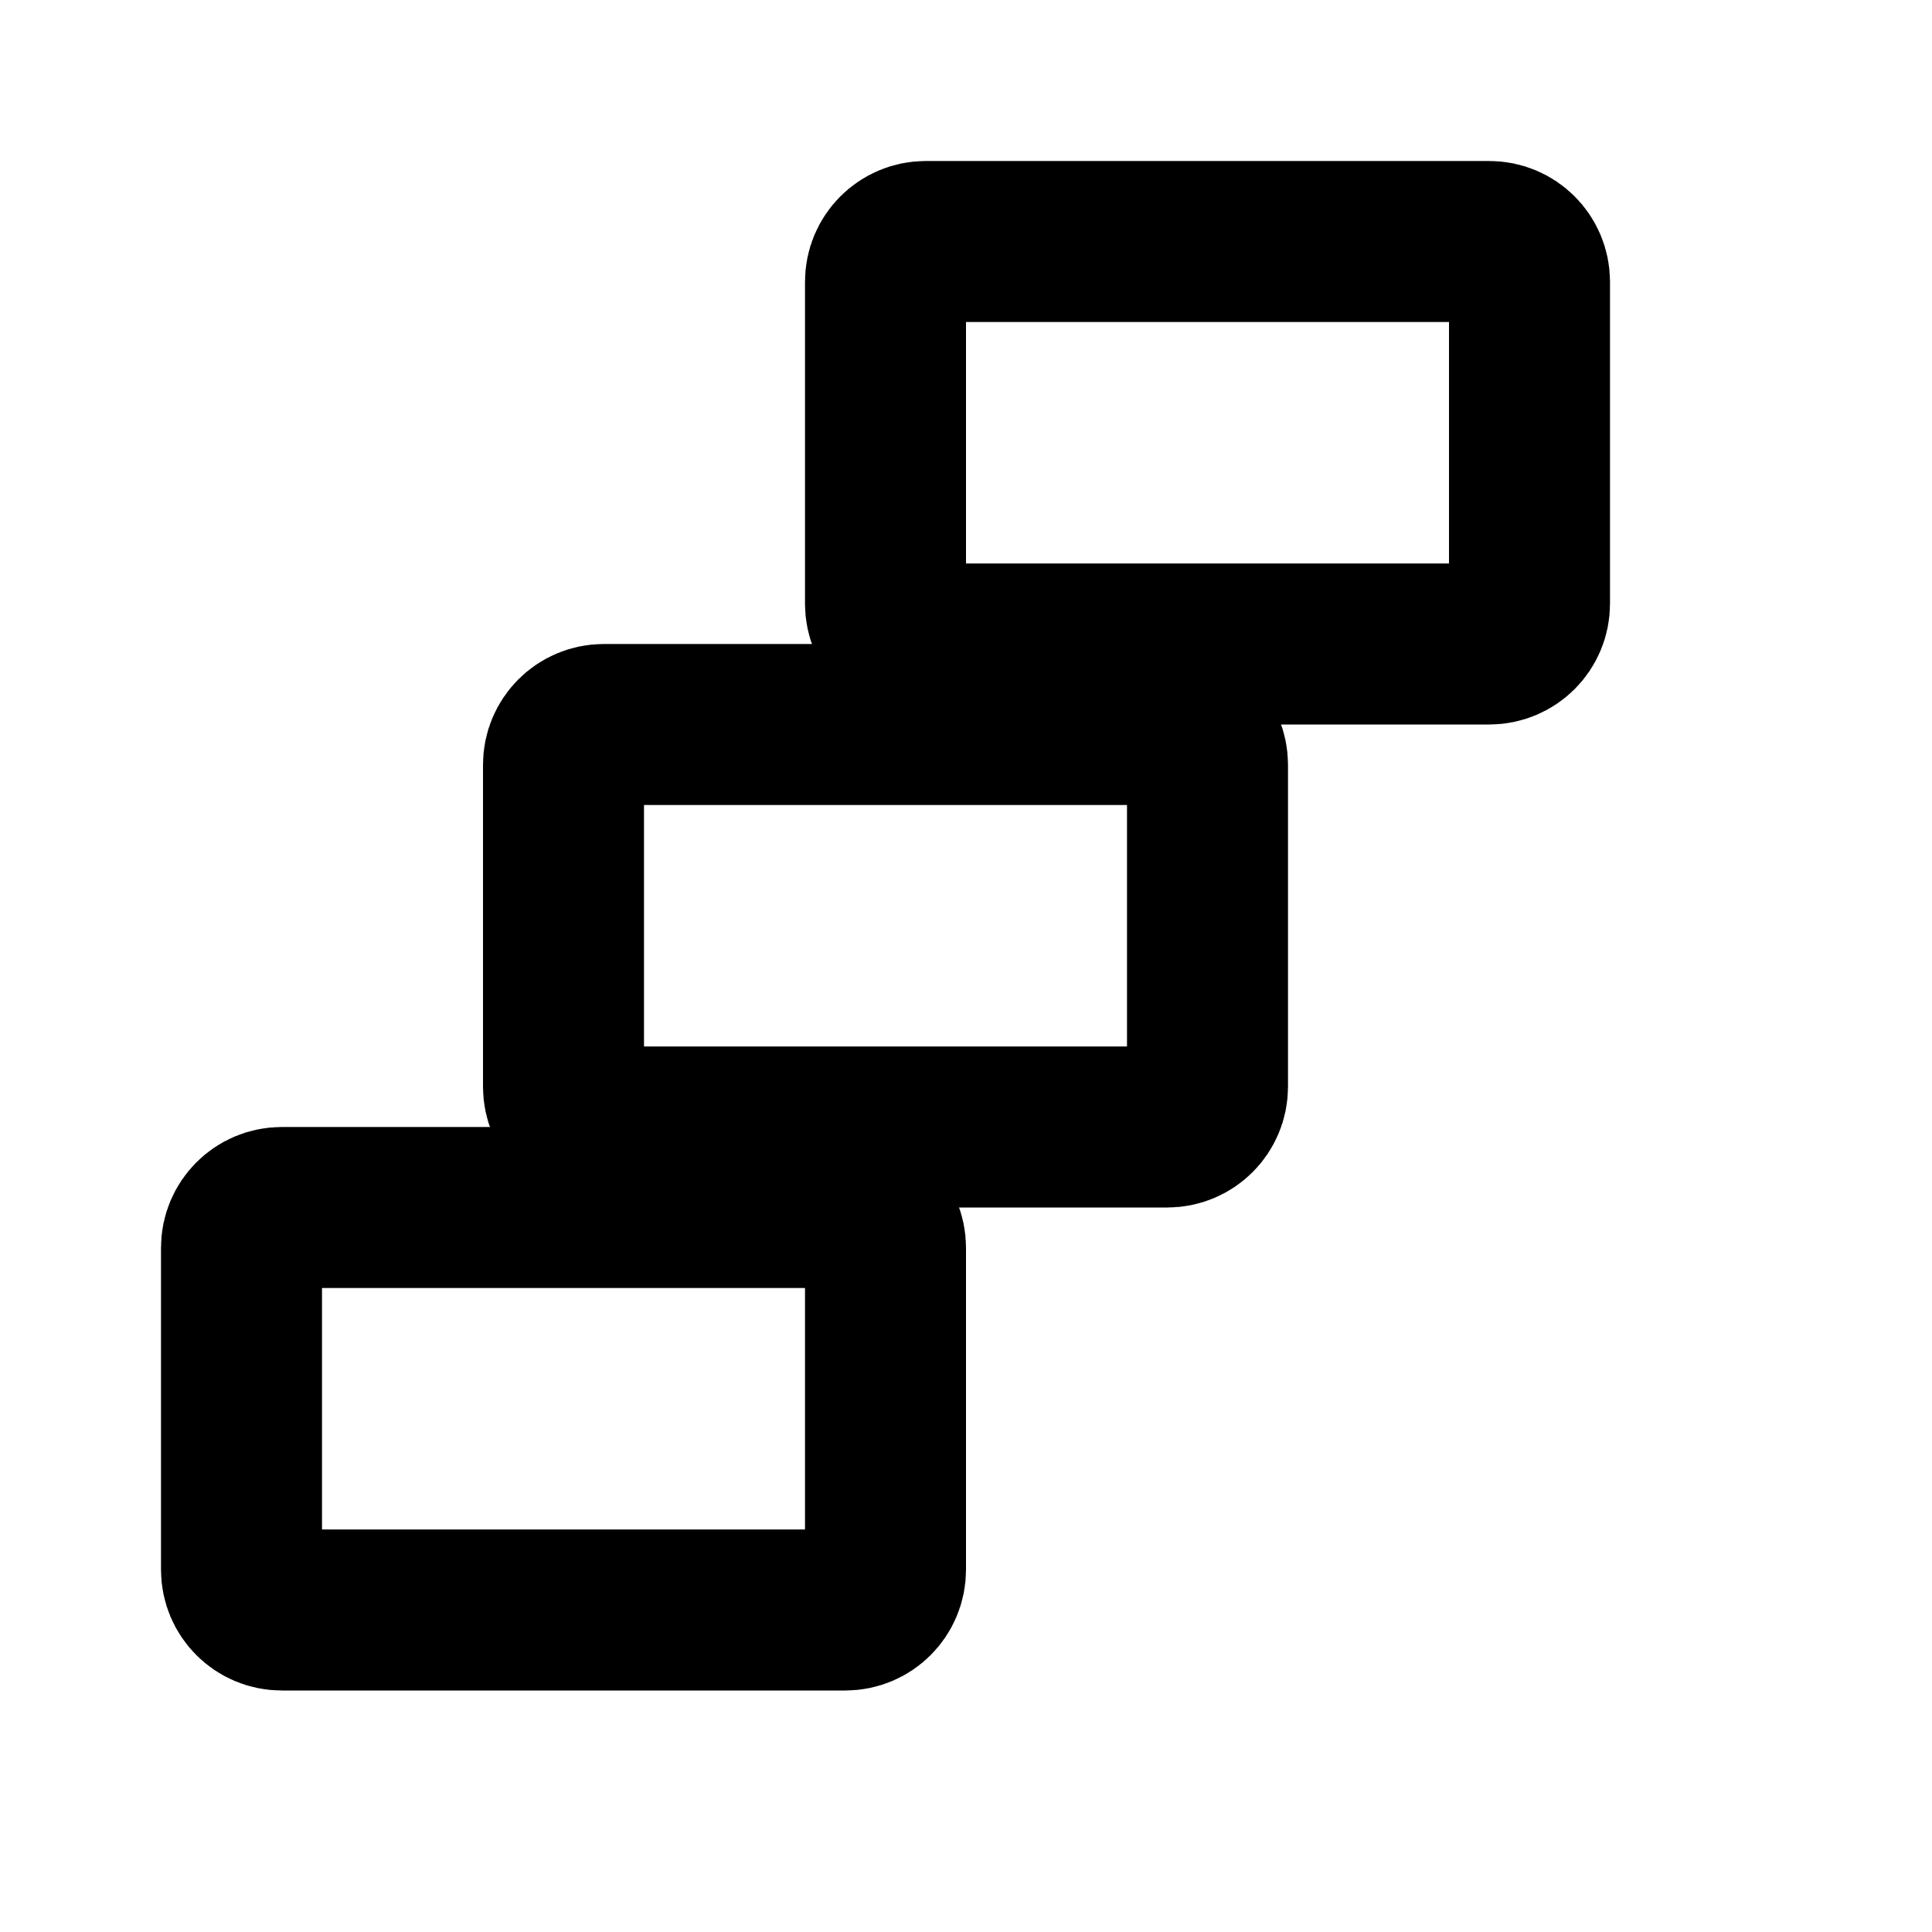
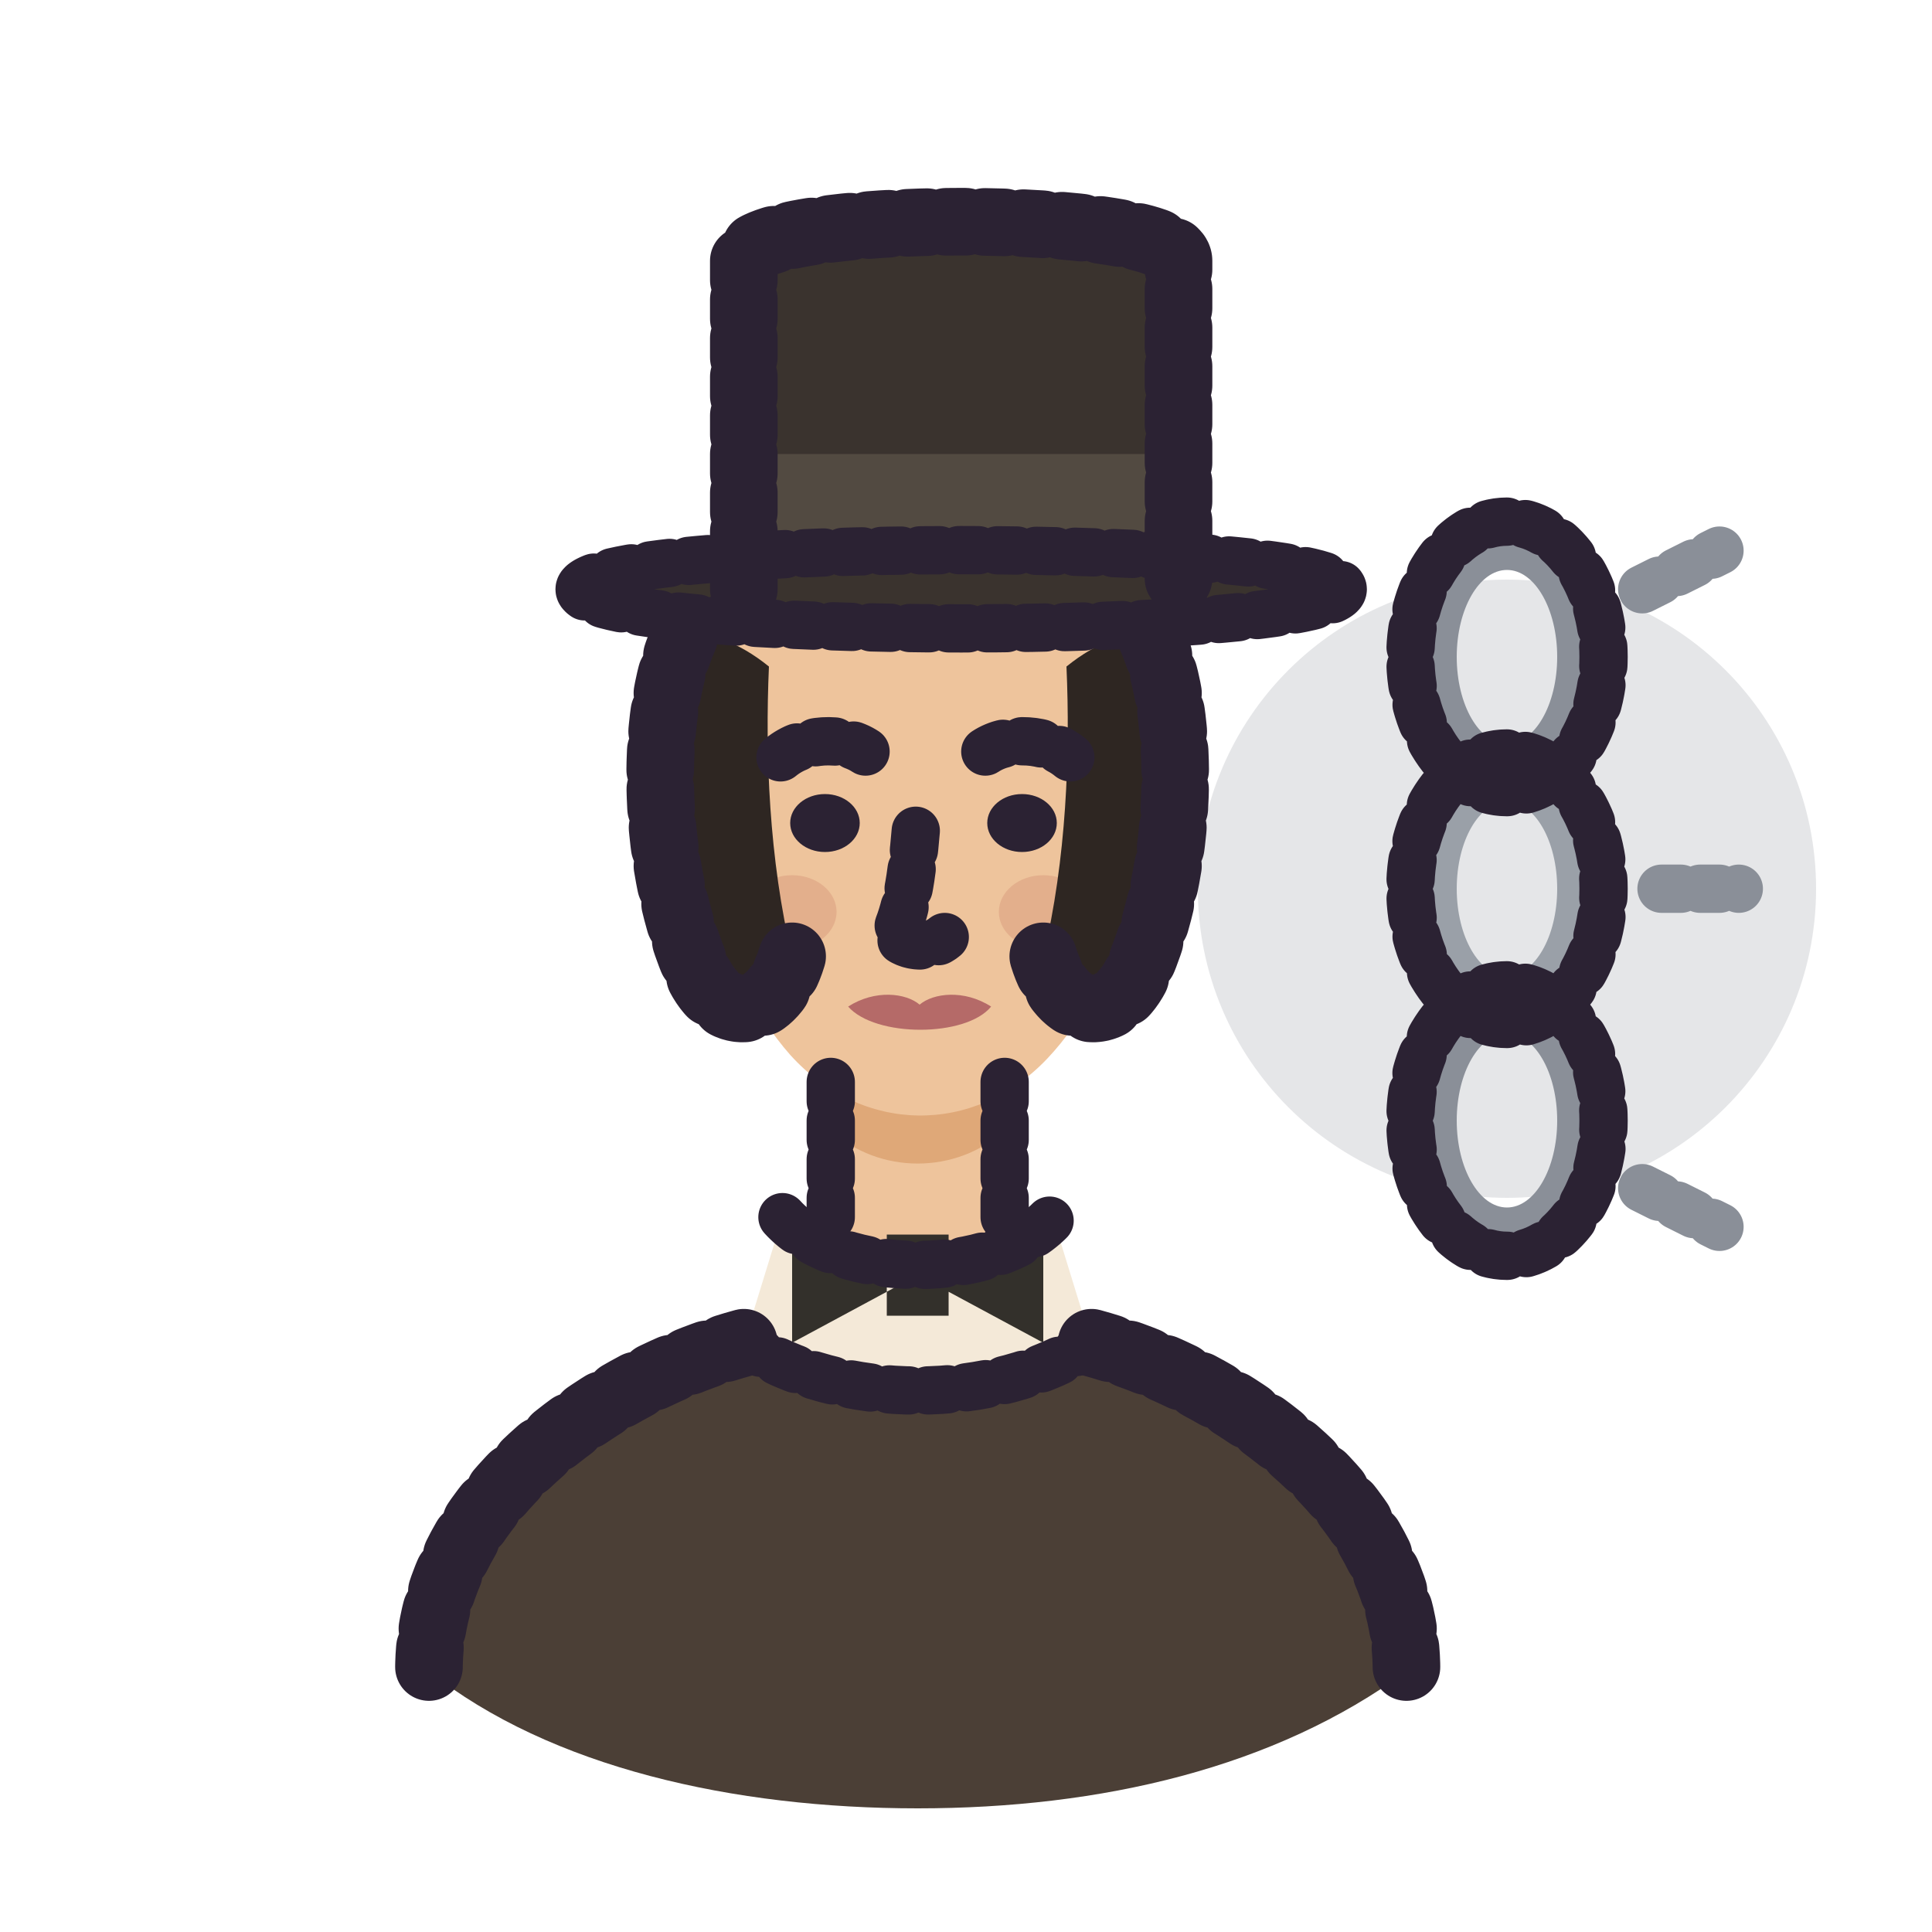
- <svg xmlns="http://www.w3.org/2000/svg" viewBox="0 0 24 24" fill="none" stroke="currentColor" stroke-width="2" stroke-linecap="round" stroke-linejoin="round">
-   <rect x="3" y="15" width="8" height="5" rx="0.5" />
-   <rect x="7" y="9" width="8" height="5" rx="0.5" />
-   <rect x="11" y="3" width="8" height="5" rx="0.5" />
+ <svg xmlns="http://www.w3.org/2000/svg" viewBox="0 0 100 100" aria-hidden="true" stroke-linecap="round" stroke-linejoin="round">
+   <path d="M62 46a16 16 0 1 0 32 0a16 16 0 1 0-32 0Z" fill="rgba(138,143,152,0.22)">
+     <animate attributeName="opacity" values="0;0;1" keyTimes="0;0.759;1" dur="1.08s" begin="0s" fill="freeze" />
+   </path>
+   <path d="M38.5 69.5C33 71 27.5 74.5 24.5 79C22.6 82 22.2 84.5 22.2 86.5C28.5 91.5 38 93.6 47.5 93.6C57 93.6 66 91.5 72.8 86.5C72.8 84.5 72.4 82 70.5 79C67.5 74.5 62 71 56.5 69.5C51.5 72.8 43.5 72.8 38.5 69.5Z" fill="#4b3f36">
+     <animate attributeName="opacity" values="0;0;1" keyTimes="0;0.674;1" dur="0.86s" begin="0s" fill="freeze" />
+   </path>
+   <path d="M43 54.5L43 64C45.5 66 49.5 66 52 64L52 54.5C49.5 57.5 45.5 57.5 43 54.5Z" fill="#eec49c">
+     <animate attributeName="opacity" values="0;0;1" keyTimes="0;0.633;1" dur="0.6s" begin="0s" fill="freeze" />
+   </path>
+   <path d="M43 55C45.5 57.8 49.5 57.8 52 55L52 58.5C49.5 60.8 45.5 60.8 43 58.5Z" fill="#dfa878">
+     <animate attributeName="opacity" values="0;0;1" keyTimes="0;0.714;1" dur="0.7s" begin="0s" fill="freeze" />
+   </path>
+   <path d="M40.5 63C43.5 66.3 51.5 66.3 54.5 63L56.5 69.5C51.5 72.8 43.5 72.8 38.5 69.5Z" fill="#f4e9d8">
+     <animate attributeName="opacity" values="0;0;1" keyTimes="0;0.694;1" dur="0.72s" begin="0s" fill="freeze" />
+   </path>
+   <path d="M35.2 34C35.2 26.8 40.6 23.6 47.5 23.6C54.4 23.6 60 27 60 34.2C60 43.5 58 50.8 54.2 54.8C50.4 58.8 44.6 58.7 40.9 54.6C37.2 50.4 35.2 43 35.2 34Z" fill="#eec49c">
+     <animate attributeName="opacity" values="0;0;1" keyTimes="0;0.548;1" dur="0.62s" begin="0s" fill="freeze" />
+   </path>
+   <path d="M38.7 47.2a2.3 1.9 0 1 0 4.6 0a2.3 1.9 0 1 0-4.6 0ZM51.7 47.2a2.3 1.9 0 1 0 4.6 0a2.3 1.9 0 1 0-4.6 0Z" fill="rgba(197,116,92,0.26)">
+     <animate attributeName="opacity" values="0;0;1" keyTimes="0;0.733;1" dur="0.75s" begin="0s" fill="freeze" />
+   </path>
+   <path d="M43.9 52.1C45.3 51.2 46.9 51.4 47.6 52C48.3 51.4 49.9 51.2 51.3 52.1C50 53.7 45.3 53.7 43.9 52.1Z" fill="#b56a68">
+     <animate attributeName="opacity" values="0;0;1" keyTimes="0;0.652;1" dur="0.46s" begin="0s" fill="freeze" />
+   </path>
+   <path d="M40.9 42.6a1.8 1.5 0 1 0 3.6 0a1.8 1.5 0 1 0-3.6 0ZM51.1 42.6a1.8 1.5 0 1 0 3.6 0a1.8 1.5 0 1 0-3.6 0Z" fill="#2b2233">
+     <animate attributeName="opacity" values="0;0;1" keyTimes="0;0.571;1" dur="0.42s" begin="0s" fill="freeze" />
+   </path>
+   <path d="M35.4 33C33.6 37 33.7 45 36.2 50.5C37.5 53 40 52.8 41 49.5C39.8 44.5 39.6 39 39.8 34.5C38.2 33.2 36.5 32.6 35.4 33ZM59.6 33C61.4 37 61.3 45 58.8 50.5C57.5 53 55 52.8 54 49.5C55.2 44.5 55.4 39 55.2 34.5C56.8 33.2 58.5 32.6 59.6 33Z" fill="#2e2622">
+     <animate attributeName="opacity" values="0;0;1" keyTimes="0;0.517;1" dur="0.58s" begin="0s" fill="freeze" />
+   </path>
+   <path d="M38.5 30.5L38.5 13.5C38.5 10.8 61 10.8 61 13.5L61 30.5Z" fill="#3a332e">
+     <animate attributeName="opacity" values="0;0;1" keyTimes="0;0.517;1" dur="0.58s" begin="0s" fill="freeze" />
+   </path>
+   <path d="M38.5 29L38.5 23.5L61 23.5L61 29Z" fill="#524a41">
+     <animate attributeName="opacity" values="0;0;1" keyTimes="0;0.694;1" dur="0.72s" begin="0s" fill="freeze" />
+   </path>
+   <path d="M30 30.5C30 27.8 69.5 27.8 69.5 30.5C69.5 33.2 30 33.2 30 30.5Z" fill="#3a332e">
+     <animate attributeName="opacity" values="0;0;1" keyTimes="0;0.607;1" dur="0.56s" begin="0s" fill="freeze" />
+   </path>
+   <path d="M47.5 66L41 62.5L41 69.5ZM47.5 66L54 62.5L54 69.5ZM45.9 63.9L49.1 63.9L49.1 68.1L45.9 68.1Z" fill="#33302b">
+     <animate attributeName="opacity" values="0;0;1" keyTimes="0;0.805;1" dur="0.82s" begin="0s" fill="freeze" />
+   </path>
+   <path d="M73 34a5 7 0 1 0 10 0a5 7 0 1 0-10 0ZM78 29.5a2.6 4.5 0 1 1 0 9a2.6 4.5 0 1 1 0-9Z" fill="#8a8f98">
+     <animate attributeName="opacity" values="0;0;1" keyTimes="0;0.787;1" dur="0.94s" begin="0s" fill="freeze" />
+   </path>
+   <path d="M73 46a5 7 0 1 0 10 0a5 7 0 1 0-10 0ZM78 41.5a2.6 4.5 0 1 1 0 9a2.6 4.5 0 1 1 0-9Z" fill="#9aa0a8">
+     <animate attributeName="opacity" values="0;0;1" keyTimes="0;0.85;1" dur="1s" begin="0s" fill="freeze" />
+   </path>
+   <path d="M73 58a5 7 0 1 0 10 0a5 7 0 1 0-10 0ZM78 53.5a2.6 4.5 0 1 1 0 9a2.6 4.5 0 1 1 0-9Z" fill="#8a8f98">
+     <animate attributeName="opacity" values="0;0;1" keyTimes="0;0.778;1" dur="0.9s" begin="0s" fill="freeze" />
+   </path>
+   <path d="M35.4 33C33.6 37 33.7 45 36.2 50.5C37.5 53 40 52.8 41 49.5" fill="none" stroke="#2b2233" stroke-width="3.5" pathLength="1" stroke-dasharray="1">
+     <animate attributeName="stroke-dashoffset" values="1.01;1.01;0" keyTimes="0;0.238;1" calcMode="spline" keySplines="0 0 1 1;.4 0 .2 1" dur="0.42s" begin="0s" fill="freeze" />
+   </path>
+   <path d="M59.6 33C61.4 37 61.3 45 58.8 50.5C57.5 53 55 52.8 54 49.5" fill="none" stroke="#2b2233" stroke-width="3.5" pathLength="1" stroke-dasharray="1">
+     <animate attributeName="stroke-dashoffset" values="1.01;1.01;0" keyTimes="0;0.28;1" calcMode="spline" keySplines="0 0 1 1;.4 0 .2 1" dur="0.44s" begin="0s" fill="freeze" />
+   </path>
+   <path d="M40.4 39.2C41.6 38.2 43.6 38.1 44.8 38.9" fill="none" stroke="#2b2233" stroke-width="2.5" pathLength="1" stroke-dasharray="1">
+     <animate attributeName="stroke-dashoffset" values="1.01;1.01;0" keyTimes="0;0.467;1" calcMode="spline" keySplines="0 0 1 1;.4 0 .2 1" dur="0.3s" begin="0s" fill="freeze" />
+   </path>
+   <path d="M51 38.9C52.2 38.1 54.2 38.2 55.4 39.2" fill="none" stroke="#2b2233" stroke-width="2.5" pathLength="1" stroke-dasharray="1">
+     <animate attributeName="stroke-dashoffset" values="1.01;1.01;0" keyTimes="0;0.5;1" calcMode="spline" keySplines="0 0 1 1;.4 0 .2 1" dur="0.32s" begin="0s" fill="freeze" />
+   </path>
+   <path d="M47.4 43C47.2 45.4 46.9 47.2 46.3 48.4C47 49.1 48.2 49.1 48.9 48.5" fill="none" stroke="#2b2233" stroke-width="2.5" pathLength="1" stroke-dasharray="1">
+     <animate attributeName="stroke-dashoffset" values="1.01;1.01;0" keyTimes="0;0.529;1" calcMode="spline" keySplines="0 0 1 1;.4 0 .2 1" dur="0.34s" begin="0s" fill="freeze" />
+   </path>
+   <path d="M38.5 30.5L38.5 13.5C38.5 10.8 61 10.8 61 13.5L61 30.5" fill="none" stroke="#2b2233" stroke-width="3.5" pathLength="1" stroke-dasharray="1">
+     <animate attributeName="stroke-dashoffset" values="1.01;1.01;0" keyTimes="0;0.238;1" calcMode="spline" keySplines="0 0 1 1;.4 0 .2 1" dur="0.42s" begin="0s" fill="freeze" />
+   </path>
+   <path d="M30 30.5C30 27.8 69.5 27.8 69.5 30.5C69.5 33.2 30 33.2 30 30.5Z" fill="none" stroke="#2b2233" stroke-width="2.5" pathLength="1" stroke-dasharray="1">
+     <animate attributeName="stroke-dashoffset" values="1.01;1.01;0" keyTimes="0;0.667;1" calcMode="spline" keySplines="0 0 1 1;.4 0 .2 1" dur="0.48s" begin="0s" fill="freeze" />
+   </path>
+   <path d="M43 56L43 63.2M52 56L52 63.2" fill="none" stroke="#2b2233" stroke-width="2.5" pathLength="1" stroke-dasharray="1">
+     <animate attributeName="stroke-dashoffset" values="1.01;1.01;0" keyTimes="0;0.769;1" calcMode="spline" keySplines="0 0 1 1;.4 0 .2 1" dur="0.52s" begin="0s" fill="freeze" />
+   </path>
+   <path d="M40.5 63C43.5 66.3 51.5 66.3 54.5 63" fill="none" stroke="#2b2233" stroke-width="2.5" pathLength="1" stroke-dasharray="1">
+     <animate attributeName="stroke-dashoffset" values="1.01;1.01;0" keyTimes="0;0.759;1" calcMode="spline" keySplines="0 0 1 1;.4 0 .2 1" dur="0.58s" begin="0s" fill="freeze" />
+   </path>
+   <path d="M38.5 69.5C43.5 72.8 51.5 72.8 56.5 69.5" fill="none" stroke="#2b2233" stroke-width="2.5" pathLength="1" stroke-dasharray="1">
+     <animate attributeName="stroke-dashoffset" values="1.01;1.01;0" keyTimes="0;0.774;1" calcMode="spline" keySplines="0 0 1 1;.4 0 .2 1" dur="0.62s" begin="0s" fill="freeze" />
+   </path>
+   <path d="M38.5 69.5C33 71 27.5 74.5 24.5 79C22.6 82 22.2 84.5 22.2 86.5" fill="none" stroke="#2b2233" stroke-width="3.5" pathLength="1" stroke-dasharray="1">
+     <animate attributeName="stroke-dashoffset" values="1.01;1.01;0" keyTimes="0;0.714;1" calcMode="spline" keySplines="0 0 1 1;.4 0 .2 1" dur="0.7s" begin="0s" fill="freeze" />
+   </path>
+   <path d="M56.5 69.5C62 71 67.5 74.5 70.5 79C72.4 82 72.8 84.5 72.8 86.5" fill="none" stroke="#2b2233" stroke-width="3.5" pathLength="1" stroke-dasharray="1">
+     <animate attributeName="stroke-dashoffset" values="1.01;1.01;0" keyTimes="0;0.73;1" calcMode="spline" keySplines="0 0 1 1;.4 0 .2 1" dur="0.74s" begin="0s" fill="freeze" />
+   </path>
+   <path d="M78 27a5 7 0 1 0 0 14a5 7 0 1 0 0-14M78 39a5 7 0 1 0 0 14a5 7 0 1 0 0-14M78 51a5 7 0 1 0 0 14a5 7 0 1 0 0-14" fill="none" stroke="#2b2233" stroke-width="2.5" pathLength="1" stroke-dasharray="1">
+     <animate attributeName="stroke-dashoffset" values="1.01;1.01;0" keyTimes="0;0.725;1" calcMode="spline" keySplines="0 0 1 1;.4 0 .2 1" dur="0.8s" begin="0s" fill="freeze" />
+   </path>
+   <path d="M85 30.5L89 28.5M86 46L90 46M85 61.5L89 63.5" fill="none" stroke="#8a8f98" stroke-width="2.5" pathLength="1" stroke-dasharray="1">
+     <animate attributeName="stroke-dashoffset" values="1.01;1.01;0" keyTimes="0;0.78;1" calcMode="spline" keySplines="0 0 1 1;.4 0 .2 1" dur="1s" begin="0s" fill="freeze" />
+   </path>
</svg>
